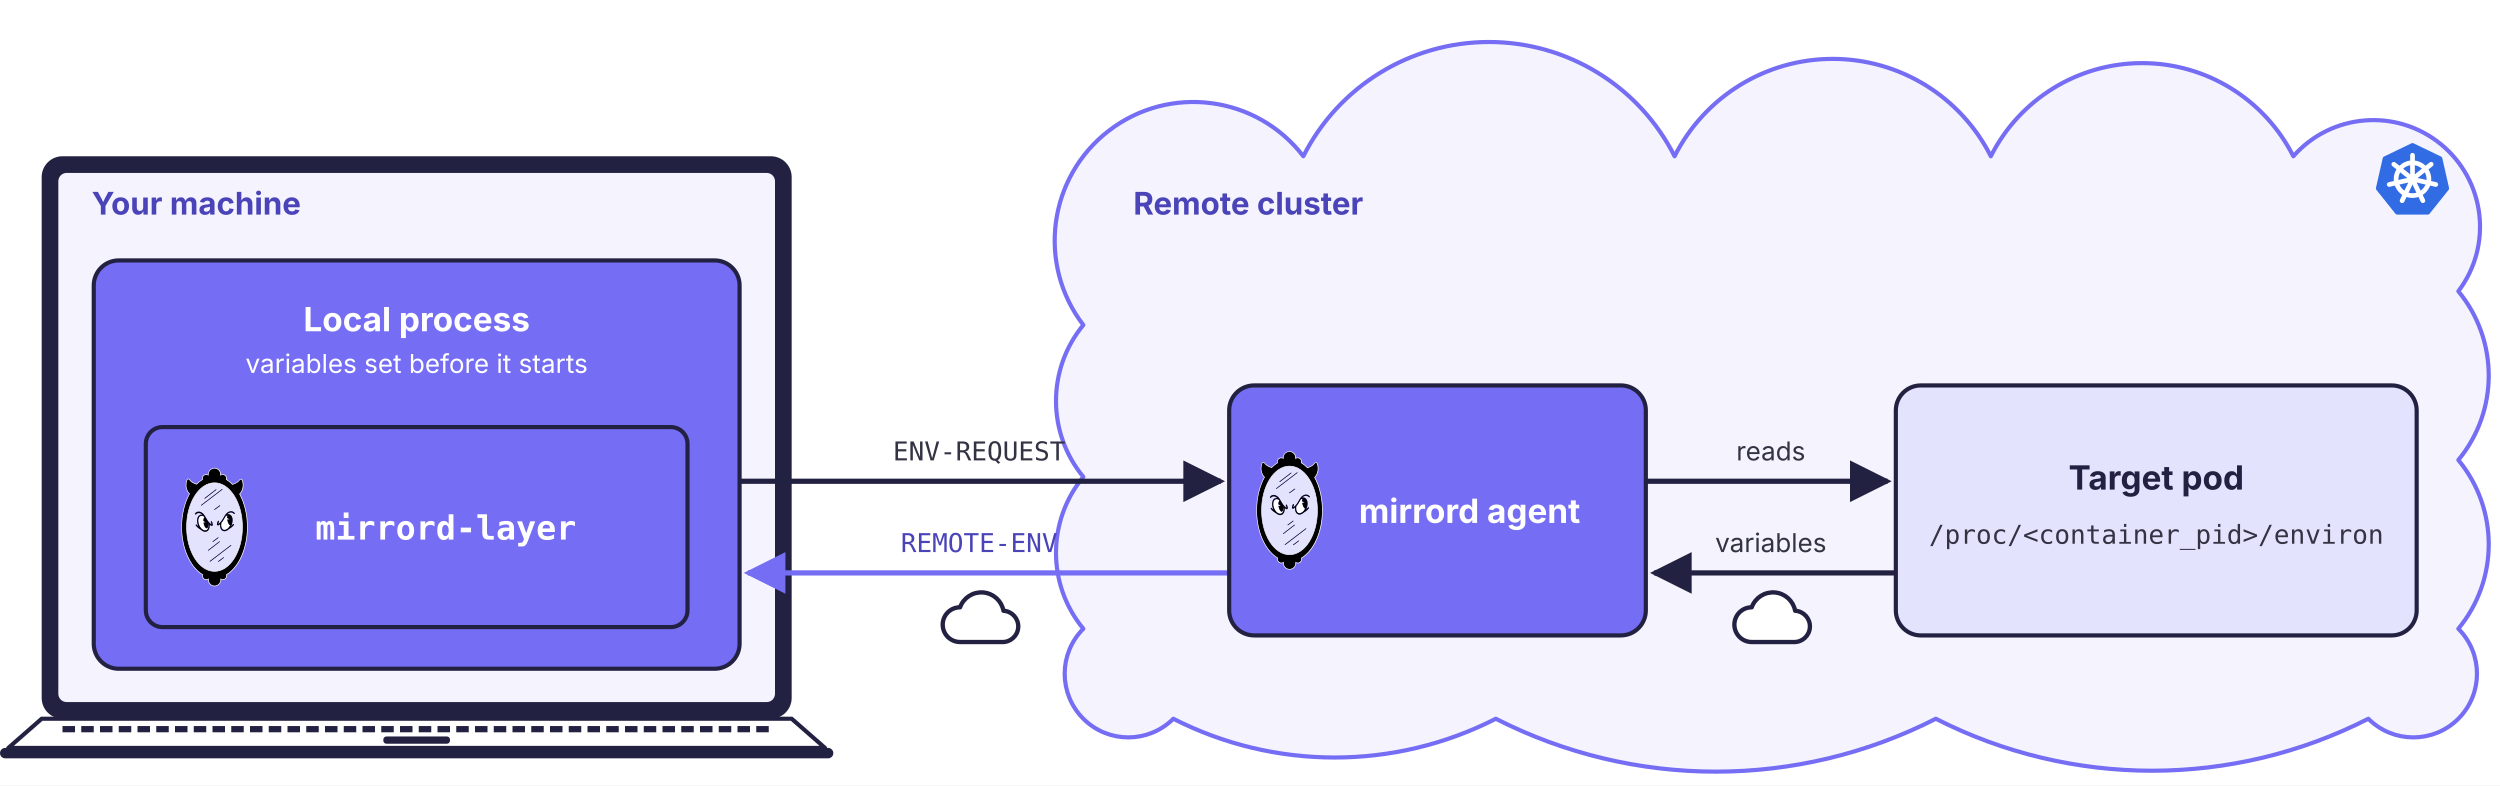
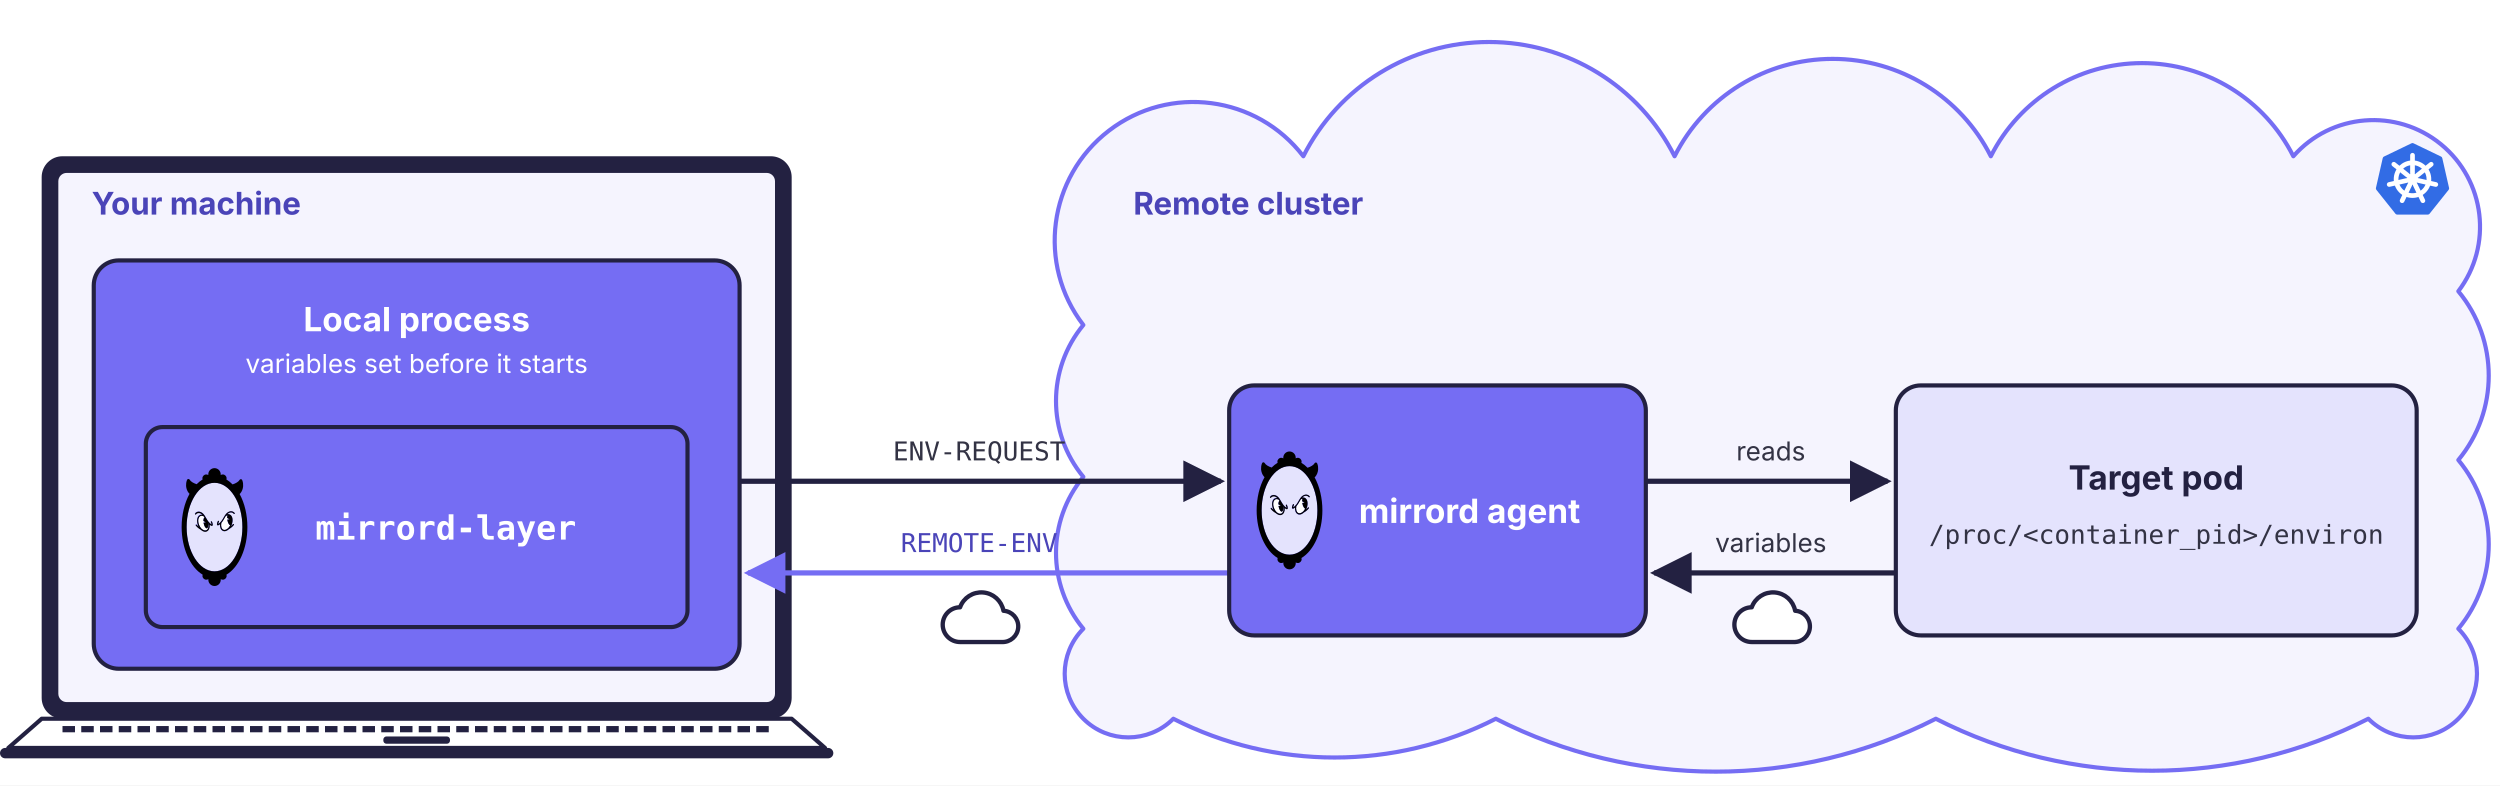
<svg xmlns="http://www.w3.org/2000/svg" viewBox="0 -35 1200 377" width="1200" height="377" font-family="Inter, Helvetica, Arial, sans-serif" role="img" aria-labelledby="t d">
  <defs>
    <marker id="arrow" viewBox="0 0 10 10" refX="9" refY="5" markerWidth="8" markerHeight="8" orient="auto-start-reverse">
      <path d="M0 0 L10 5 L0 10 z" fill="#232141" />
    </marker>
    <marker id="arrow-purple" viewBox="0 0 10 10" refX="9" refY="5" markerWidth="8" markerHeight="8" orient="auto-start-reverse">
      <path d="M0 0 L10 5 L0 10 z" fill="#756DF3" />
    </marker>
    <symbol id="k8s" viewBox="0 0 32 32">
      <polygon points="16.00,1.60 27.73,7.25 30.62,19.94 22.51,30.11 9.49,30.11 1.38,19.94 4.27,7.25" fill="#326CE5" stroke="#326CE5" stroke-width="2" stroke-linejoin="round" />
      <g fill="none" stroke="#ffffff" stroke-width="2" stroke-linecap="round">
        <circle cx="16" cy="16" r="7" />
        <line x1="16.00" y1="13.40" x2="16.00" y2="5.80" />
        <line x1="18.03" y1="14.38" x2="23.97" y2="9.64" />
        <line x1="18.53" y1="16.58" x2="25.94" y2="18.27" />
        <line x1="17.13" y1="18.34" x2="20.43" y2="25.19" />
        <line x1="14.87" y1="18.34" x2="11.57" y2="25.19" />
        <line x1="13.47" y1="16.58" x2="6.06" y2="18.27" />
        <line x1="13.97" y1="14.38" x2="8.03" y2="9.64" />
      </g>
      <circle cx="16" cy="16" r="2.4" fill="#ffffff" />
    </symbol>
    <symbol id="mirrord" viewBox="97 61 391 696">
      <path fill="#ffffff" d="M255.6,387c4.1,19.1-0.9,36.1-12,40.5c-8.2,3.2-17.8,0-26.5-8.2c-0.3-0.6-0.9-0.9-1.5-1.2c0,0,0,0-0.3-0.3 c-5.5-5.6-10.5-13.2-14-22c-4.7-11.5-6.1-23.2-4.4-33.5c1.8-9.4,6.1-16.1,12.8-18.8c5.5-2.3,12.5-1.5,19.3,2.6 c1.5,2.3,2.6,4.4,3.8,6.2c-4.1,2.6-6.4,10.3-6.4,20.3l3.2,1.8l11.1,6.5l-12.5,1.5h-0.9c0.3,1.2,0.3,2.3,0.6,3.5 c3.2,17.9,12,31.1,19,29.7c6.4-1.2,9.6-14.4,7.6-30.2C255.3,386.4,255.6,386.7,255.6,387z" />
      <path fill="#ffffff" d="M384,398.4c-3.2,6.8-7.3,12.3-12,17c0,0,0,0-0.3,0c-0.6,0.3-0.9,0.9-1.2,1.2c-8.7,7.9-18.4,11.5-26.5,8.2 c-11.1-4.7-16-21.4-12-40.5c1.5-1.8,3.2-3.8,4.7-5.6c5-6.5,9-13.2,12.8-20l1.2-2.1c1.2-1.8,2-3.8,3.2-5.6c1.2-2.1,2.6-4.4,4.4-7 c3.5-2.1,6.7-3.2,9.9-3.8c-2,4.7-2.3,10.3-2.3,15.3l3.2,1.8l11.1,6.5l-12.5,1.5h-0.9c0.3,1.2,0.3,2.3,0.6,3.8 C370.5,384.6,377.5,397,384,398.4z" />
-       <path fill="#E4E3FD" d="M405,391.7c-1.5-1.2-3.8-0.9-5,0.6c-3.2,4.1-7,7.9-11.1,11.5c1.2-2.3,2.6-5,3.5-7.6 c5.3-12.6,6.7-25.8,4.7-37.3c-2.3-12-8.2-20.6-16.9-24.1c-4.1-1.8-8.8-2.1-13.7-1.2c4.4-4.4,10.2-8.5,17.5-10 c8.2-1.5,16.6,1.5,20.4,7.3c1.2,1.5,3.2,2.1,5,0.9c1.5-1.2,2-3.2,0.9-4.7c-5.5-8.2-16.6-12.3-27.4-10c-11.1,2.1-19.3,9.7-24.2,15.6 c-2,2.3-3.8,5-5.5,7.3c-2,2.9-3.5,5.6-5,8.2c-1.2,2.1-2.3,3.8-3.2,5.6l-1.2,2.1c-3.8,6.5-7.6,13.2-12.3,19.1 c-5.8,7.6-11.7,12.9-18.4,16.7c0.6-5,2-9.7,4.4-14.1c0.9-1.8,0.3-3.8-1.5-4.7c-1.7-0.9-3.8-0.3-4.7,1.5c-2.9,5.6-4.7,11.5-5.3,17.6 c0,0.9-0.3,3.5,1.5,5.6c1.2,1.2,2.3,1.8,4.1,1.8c1.5,0,2.9-0.3,4.4-1.5c2.6-1.5,5.3-3.2,7.9-5.3c-1.7,18.5,5,34.1,17.5,39.3 c2.9,1.2,5.8,1.8,8.8,1.8c8.5,0,17.5-4.4,25.4-12c11.4-6.2,21.6-14.4,29.5-24.7C406.7,395.2,406.4,392.8,405,391.7z M292.1,149.1 c90.1,0,163.6,116.6,163.6,259.6s-73.5,259.6-163.6,259.6c-90.4,0-163.6-116.6-163.6-259.6S201.9,149.1,292.1,149.1z M389.5,517.3 c0.9-0.6,0.9-1.8,0.3-2.3c-0.6-0.9-1.8-0.9-2.3-0.3l-122.5,93.7c-0.9,0.6-0.9,1.8-0.3,2.3c0.3,0.3,0.9,0.6,1.5,0.6 c0.3,0,0.9,0,1.2-0.3L389.5,517.3z M346.9,589c0.9-0.6,0.9-1.8,0.3-2.3c-0.6-0.9-1.8-0.9-2.3-0.3l-31.2,23.2 c-0.9,0.6-0.9,1.8-0.3,2.3c0.3,0.6,0.9,0.9,1.5,0.9c0.3,0,0.6-0.3,0.9-0.3L346.9,589z M338.2,189.1c0.9-0.6,0.9-1.8,0.3-2.3 c-0.6-0.9-1.8-0.9-2.3-0.3l-122.5,93.4c-0.9,0.6-0.9,1.8-0.3,2.3c0.3,0.3,0.9,0.6,1.5,0.6c0.3,0,0.9,0,0.9-0.3L338.2,189.1z M324.4,284.5c0.9-0.6,0.9-1.8,0.3-2.3c-0.6-0.9-1.7-0.9-2.3-0.3l-31.2,22.9c-0.9,0.6-0.9,1.8-0.3,2.3c0.3,0.6,0.9,0.6,1.5,0.6 c0.3,0,0.6,0,0.9-0.3L324.4,284.5z M322.7,495.9c0.9-0.6,0.9-1.8,0.3-2.3c-0.6-0.9-1.8-0.9-2.3-0.3l-66.2,50.8 c-0.9,0.6-0.9,1.8-0.3,2.3c0.3,0.3,0.9,0.6,1.5,0.6c0.3,0,0.6,0,0.9-0.3L322.7,495.9z M314.8,472.4c0.9-0.6,0.9-1.8,0.3-2.3 c-0.6-0.9-1.8-0.9-2.3-0.3L281.6,493c-0.9,0.6-0.9,1.8-0.3,2.3c0.3,0.6,0.9,0.9,1.5,0.9c0.3,0,0.9-0.3,0.9-0.3L314.8,472.4z M302.3,190.5c0.9-0.6,0.9-1.8,0.3-2.3c-0.6-0.9-1.7-0.9-2.3-0.3L234,239c-0.9,0.6-0.9,1.8-0.3,2.3c0.3,0.3,0.9,0.6,1.5,0.6 c0.3,0,0.9,0,1.2-0.3L302.3,190.5z M280.1,399.6c1.8-2.1,1.5-4.7,1.5-5.6c-0.6-6.2-2.3-12.3-5-17.9c-0.9-1.8-2.9-2.3-4.7-1.5 c-1.8,0.9-2.3,2.9-1.5,4.7c2.3,4.4,3.8,9.4,4.4,14.1c-6.4-3.8-12.5-9.4-18.4-16.7c-4.7-6.2-8.8-12.9-12.3-19.1l-1.5-2.3 c-1.2-1.8-2-3.8-3.2-5.6c-1.5-2.3-2.9-5.3-5-8.2c0,0,0,0,0-0.3c-1.5-2.3-3.5-5-5.5-7.3c-5-5.9-13.1-13.2-24.2-15.6 c-10.8-2.1-21.9,2.1-27.4,10c-1.2,1.5-0.6,3.8,0.9,4.7c1.5,1.2,3.8,0.6,4.7-0.9c4.1-5.9,12.5-8.8,20.4-7.3 c7.3,1.5,13.1,5.9,17.5,10c-4.7-0.9-9.3-0.3-13.7,1.2c-8.8,3.5-14.6,12-16.9,24.1c-2,11.5-0.3,24.7,4.7,37.3 c1.2,2.6,2.3,5.3,3.5,7.6c-4.1-3.5-7.9-7.3-11.1-11.5c-1.2-1.5-3.5-1.8-5-0.6c-1.5,1.2-1.8,3.5-0.6,5c8.2,10,18.4,18.5,29.5,24.7 c7.9,7.6,16.9,11.7,25.7,11.7c2.9,0,6.1-0.6,8.8-1.8c12.5-5.3,19-20.6,17.5-39.3c2.6,2.1,5,3.8,7.9,5.3c1.5,0.9,2.9,1.2,4.4,1.2 C277.8,401.4,279.2,400.8,280.1,399.6z" />
+       <path fill="#E4E3FD" d="M405,391.7c-1.5-1.2-3.8-0.9-5,0.6c-3.2,4.1-7,7.9-11.1,11.5c1.2-2.3,2.6-5,3.5-7.6 c5.3-12.6,6.7-25.8,4.7-37.3c-2.3-12-8.2-20.6-16.9-24.1c-4.1-1.8-8.8-2.1-13.7-1.2c4.4-4.4,10.2-8.5,17.5-10 c8.2-1.5,16.6,1.5,20.4,7.3c1.2,1.5,3.2,2.1,5,0.9c1.5-1.2,2-3.2,0.9-4.7c-5.5-8.2-16.6-12.3-27.4-10c-11.1,2.1-19.3,9.7-24.2,15.6 c-2,2.3-3.8,5-5.5,7.3c-2,2.9-3.5,5.6-5,8.2c-1.2,2.1-2.3,3.8-3.2,5.6l-1.2,2.1c-3.8,6.5-7.6,13.2-12.3,19.1 c-5.8,7.6-11.7,12.9-18.4,16.7c0.6-5,2-9.7,4.4-14.1c0.9-1.8,0.3-3.8-1.5-4.7c-1.7-0.9-3.8-0.3-4.7,1.5c-2.9,5.6-4.7,11.5-5.3,17.6 c0,0.9-0.3,3.5,1.5,5.6c1.2,1.2,2.3,1.8,4.1,1.8c1.5,0,2.9-0.3,4.4-1.5c2.6-1.5,5.3-3.2,7.9-5.3c-1.7,18.5,5,34.1,17.5,39.3 c2.9,1.2,5.8,1.8,8.8,1.8c8.5,0,17.5-4.4,25.4-12c11.4-6.2,21.6-14.4,29.5-24.7C406.7,395.2,406.4,392.8,405,391.7z M292.1,149.1 c90.1,0,163.6,116.6,163.6,259.6s-73.5,259.6-163.6,259.6c-90.4,0-163.6-116.6-163.6-259.6S201.9,149.1,292.1,149.1z M280.1,399.6c1.8-2.1,1.5-4.7,1.5-5.6c-0.6-6.2-2.3-12.3-5-17.9c-0.9-1.8-2.9-2.3-4.7-1.5 c-1.8,0.9-2.3,2.9-1.5,4.7c2.3,4.4,3.8,9.4,4.4,14.1c-6.4-3.8-12.5-9.4-18.4-16.7c-4.7-6.2-8.8-12.9-12.3-19.1l-1.5-2.3 c-1.2-1.8-2-3.8-3.2-5.6c-1.5-2.3-2.9-5.3-5-8.2c0,0,0,0,0-0.3c-1.5-2.3-3.5-5-5.5-7.3c-5-5.9-13.1-13.2-24.2-15.6 c-10.8-2.1-21.9,2.1-27.4,10c-1.2,1.5-0.6,3.8,0.9,4.7c1.5,1.2,3.8,0.6,4.7-0.9c4.1-5.9,12.5-8.8,20.4-7.3 c7.3,1.5,13.1,5.9,17.5,10c-4.7-0.9-9.3-0.3-13.7,1.2c-8.8,3.5-14.6,12-16.9,24.1c-2,11.5-0.3,24.7,4.7,37.3 c1.2,2.6,2.3,5.3,3.5,7.6c-4.1-3.5-7.9-7.3-11.1-11.5c-1.2-1.5-3.5-1.8-5-0.6c-1.5,1.2-1.8,3.5-0.6,5c8.2,10,18.4,18.5,29.5,24.7 c7.9,7.6,16.9,11.7,25.7,11.7c2.9,0,6.1-0.6,8.8-1.8c12.5-5.3,19-20.6,17.5-39.3c2.6,2.1,5,3.8,7.9,5.3c1.5,0.9,2.9,1.2,4.4,1.2 C277.8,401.4,279.2,400.8,280.1,399.6z" />
      <path d="M439.4,215.2c29.5,54,45.5,122.4,45.5,193.8c0,123.6-49,234.9-122.8,279.2c0.6,2.1,1.2,4.4,1.2,6.8 c0,12.3-10.2,22.6-22.5,22.6c-4.4,0-8.8-1.2-12.3-3.5c0.3,1.2,0.3,2.6,0.3,3.8c0,20.3-16.3,36.7-36.5,36.7s-36.5-16.4-36.5-36.7 c0-1.2,0-2.6,0.3-3.8c-3.5,2.3-7.9,3.5-12.3,3.5c-12.3,0-22.5-10-22.5-22.6c0-2.3,0.3-4.7,1.2-6.8C148.6,643.6,99.3,532.3,99.3,409 c0-71.9,16.3-140.9,46.4-195.3c-1.5-0.9-2.3-2.1-3.5-3.2c-9.9-11.2-15.5-26.4-16.9-42.6c-0.6-11.5,0.9-23.2,5-33.8 c0.6-1.8,2.6-6.8,7.6-7.3c5.3-0.6,8.5,3.8,11.4,7.9c1.2,1.5,2.3,2.9,2.9,3.8c5.5,5.3,12.5,9.7,21.6,13.8c4.4,2.1,9,3.8,13.4,5.3 c11.1-11.2,22.8-20.6,35-27.9c-0.6-2.3-1.2-4.4-1.2-6.8c0-12.3,10.2-22.6,22.5-22.6c4.4,0,8.8,1.2,12.3,3.5c0-1.2-0.3-2.6-0.3-3.8 c0-20.3,16.3-36.7,36.5-36.7c20.1,0,36.5,16.4,36.5,36.7c0,1.2,0,2.6-0.3,3.8c3.5-2.3,7.9-3.5,12.3-3.5c12.5,0,22.5,10.3,22.5,22.6 c0,2.3-0.3,4.7-1.2,6.8c12.5,7.6,24.8,17.3,36.2,29.1c4.7-1.5,9-3.2,13.7-5.3c9-4.1,16-8.5,21.6-13.8c0.9-0.9,2-2.3,2.9-3.8 c2.9-4.1,6.1-8.5,11.4-7.9c5,0.6,7,5.6,7.6,7.3c4.1,10.6,5.5,22.3,4.7,33.8c-1.2,15.9-7,31.4-16.9,42.6 C442.3,212.6,441.1,214,439.4,215.2z M455.7,409c0-143.3-73.5-259.6-163.6-259.6c-90.4,0-163.6,116.6-163.6,259.6 c0,143,73.5,259.6,163.6,259.6C382.5,668.6,455.7,552,455.7,409z" />
-       <path fill="#ffffff" d="M292.4,756.6c-21.2,0-38.5-17.4-38.5-38.7c0-0.1,0-0.2,0-0.3c-3,1.3-6.5,2-10,2c-13.5,0-24.5-11-24.5-24.6 c0-2.2,0.2-4.2,0.7-5.9c-36.1-22.2-66.8-60.3-88.9-110.2C109,528.5,97.3,469.7,97.3,409c0-71.5,16.3-140.6,45.8-194.7 c-0.6-0.5-1.1-1-1.5-1.5c-0.3-0.3-0.5-0.6-0.8-0.8l-0.1-0.1c-9.7-10.9-15.9-26.4-17.4-43.7c-0.6-12.5,1.1-24.4,5.1-34.7 c0.8-2.3,3.2-7.9,9.2-8.6c6.5-0.7,10.4,4.7,13.2,8.7c1.1,1.4,2.2,2.8,2.9,3.7c5.3,5,11.9,9.2,20.9,13.3c3.5,1.7,7.6,3.3,12.1,4.8 c10.7-10.7,21.9-19.6,33.2-26.5c-0.5-1.9-0.9-3.7-0.9-5.8c0-13.3,11.2-24.6,24.5-24.6c3.5,0,6.9,0.7,10,2c0-0.1,0-0.2,0-0.3 c0-21.3,17.3-38.7,38.5-38.7c21.2,0,38.5,17.4,38.5,38.7c0,0.1,0,0.2,0,0.3c3-1.3,6.5-2,10-2c13.5,0,24.5,11,24.5,24.6 c0,2.2-0.2,4.2-0.7,5.9c12.2,7.6,23.8,16.9,34.3,27.6c3.7-1.2,7.6-2.7,12.3-4.8c9-4.1,15.7-8.4,21-13.4c0.7-0.7,1.8-2,2.6-3.4 l0.1-0.1c2.8-4,6.7-9.5,13.2-8.8c6,0.7,8.5,6.3,9.3,8.7c4,10.4,5.7,22.4,4.8,34.5c-1.2,16.6-7.5,32.4-17.2,43.5c-0.4,1-1.3,2-2.4,3 c29,53.9,44.9,122.4,44.9,193.3c0,60.9-11.7,119.7-33.9,170.2c-22,49.9-52.6,87.9-88.6,110c0.5,1.9,0.8,3.8,0.8,5.8 c0,13.3-11.2,24.6-24.5,24.6c-3.5,0-6.9-0.7-10-2c0,0.1,0,0.2,0,0.3C330.8,739.2,313.6,756.6,292.4,756.6z M259.4,709.5l-1.2,5 c-0.2,0.9-0.2,2.3-0.2,3.3c0,19.1,15.5,34.7,34.5,34.7s34.5-15.6,34.5-34.7c0-1.1,0-2.4-0.2-3.3l-1.2-5l4.3,2.9 c3.1,2.1,7,3.2,11.1,3.2c11.1,0,20.5-9.4,20.5-20.6c0-2.1-0.5-4.2-1.1-6.2l-0.4-1.5l1.3-0.8c72.9-43.8,121.8-155.3,121.8-277.5 c0-70.8-16.1-139.3-45.3-192.8l-0.9-1.6l1.5-1c1.6-1.1,2.3-2.2,2.4-2.5l0.1-0.4l0.3-0.3c9.3-10.4,15.2-25.5,16.4-41.4 c0.9-11.6-0.7-22.9-4.5-32.9c-0.6-1.7-2.3-5.6-6-6.1c-3.8-0.4-6.3,2.6-9.5,7c-0.9,1.5-2.1,3-3.2,4.1c-5.7,5.4-12.7,9.9-22.2,14.2 c-5.4,2.4-9.7,4-13.9,5.4l-1.2,0.4l-0.9-0.9c-10.9-11.3-23-21-35.8-28.8l-1.5-0.9l0.7-1.6c0.7-1.6,1-3.5,1-6 c0-11.4-9.2-20.6-20.5-20.6c-4.1,0-8.1,1.1-11.1,3.2l-4.3,2.9l1.2-5c0.2-0.9,0.2-2.3,0.2-3.3c0-19.1-15.5-34.7-34.5-34.7 c-19,0-34.5,15.6-34.5,34.7c0,0.5,0.1,1.1,0.1,1.7c0.1,0.7,0.2,1.4,0.2,2.1v3.8l-3.1-2.1c-3.1-2.1-7-3.2-11.1-3.2 c-11.1,0-20.5,9.4-20.5,20.6c0,1.9,0.4,3.6,0.9,5.6l0.5,2.1l-1.3,0.8c-11.8,7.1-23.5,16.4-34.6,27.6l-0.9,0.9l-1.2-0.4 c-5.1-1.7-9.7-3.5-13.6-5.4c-9.5-4.3-16.5-8.8-22.1-14.2l-0.2-0.2l-0.1-0.2c-0.5-0.8-1.7-2.2-2.8-3.6l-0.1-0.1 c-3.1-4.4-5.7-7.5-9.5-7.1c-3.7,0.4-5.4,4.3-5.9,6c-3.8,9.8-5.5,21.2-4.9,33c1.5,16.4,7.3,31.1,16.4,41.3c0.3,0.3,0.6,0.6,0.9,0.9 c0.7,0.8,1.4,1.5,2.2,2l1.6,1l-0.9,1.7c-29.7,53.8-46.1,122.8-46.1,194.3c0,121.9,49.2,233.4,122.4,277.5l1.5,0.9l-0.7,1.6 c-0.7,1.6-1,3.5-1,6c0,11.4,9.2,20.6,20.5,20.6c4.1,0,8.1-1.1,11.1-3.2L259.4,709.5z M292.1,670.6c-91.3,0-165.6-117.3-165.6-261.6 s74.3-261.6,165.6-261.6c91.3,0,165.6,117.3,165.6,261.6S383.4,670.6,292.1,670.6z M292.1,151.4c-89.1,0-161.6,115.5-161.6,257.6 c0,68.8,16.9,133.5,47.7,182.3c30.6,48.5,71,75.2,113.9,75.2c89.1,0,161.6-115.5,161.6-257.6C453.7,267,381.2,151.4,292.1,151.4z" />
-       <path d="M344.9,586.3c0.9-0.6,1.7-0.3,2.3,0.3c0.6,0.9,0.3,1.8-0.3,2.3l-31.2,23.2c-0.3,0.3-0.6,0.3-0.9,0.3 c-0.6,0-1.2-0.3-1.5-0.9c-0.6-0.9-0.3-1.8,0.3-2.3L344.9,586.3z" />
      <path d="M372,415.5c4.4-4.4,8.5-10.3,12-17c-6.4-1.8-13.4-13.8-16.3-29.7c-0.3-1.2-0.6-2.3-0.6-3.8h0.9l12.5-1.5l-11.1-6.5 l-3.2-1.8c0-5,0.3-10.6,2.3-15.3c-3.2,0.6-6.7,1.8-9.9,3.8c-1.8,2.3-3.2,5-4.4,7c-1.2,2.1-2.3,3.8-3.2,5.6l-1.2,2.1 c-3.8,6.5-7.9,13.5-12.8,20c-1.5,2.1-3.2,3.8-4.7,5.6c-4.1,19.1,0.9,35.8,12,40.5c8.2,3.2,17.8-0.3,26.5-8.2 C370.8,416.3,371.4,415.8,372,415.5z M410.5,326.8c1.2,1.5,0.9,3.8-0.9,4.7c-1.5,1.2-3.8,0.9-5-0.9c-4.1-5.9-12.5-8.8-20.4-7.3 c-7.3,1.5-13.1,5.9-17.5,10c4.7-0.9,9.3-0.3,13.7,1.2c8.8,3.5,14.9,12,16.9,24.1c2,11.5,0.3,24.7-4.7,37.3 c-1.2,2.6-2.3,5.3-3.5,7.6c4.1-3.5,7.9-7.3,11.1-11.5c1.2-1.5,3.5-1.8,5-0.6c1.5,1.2,1.7,3.5,0.6,5c-8.2,10.3-18.4,18.5-29.5,24.7 c-7.9,7.6-16.9,12-25.4,12c-3.2,0-6.1-0.6-8.8-1.8c-12.5-5.3-19-20.6-17.5-39.3c-2.6,2.1-5.3,3.8-7.9,5.3c-1.5,0.9-3.2,1.5-4.4,1.5 c-1.5,0-2.9-0.6-4.1-1.8c-1.7-2.1-1.5-4.7-1.5-5.6c0.6-6.2,2.3-12,5.3-17.6c0.9-1.8,2.9-2.3,4.7-1.5c1.8,0.9,2.3,2.9,1.5,4.7 c-2.3,4.4-3.8,9.4-4.4,14.1c6.4-3.8,12.5-9.4,18.4-16.7c4.7-6.2,8.8-12.6,12.3-19.1l1.2-2.1c1.2-2.1,2.3-3.8,3.2-5.6 c1.5-2.3,2.9-5.3,5-8.2c1.8-2.3,3.5-5,5.5-7.3c5-5.9,13.4-13.2,24.2-15.6C393.9,314.5,405,318.6,410.5,326.8z" />
-       <path d="M324.4,284.5l-31.5,23.2c-0.3,0.3-0.6,0.3-0.9,0.3c-0.6,0-1.2-0.3-1.5-0.6c-0.6-0.9-0.3-1.8,0.3-2.3l31.2-23.2 c0.9-0.6,1.7-0.3,2.3,0.3C325.6,282.7,325.3,283.9,324.4,284.5z" />
-       <path d="M312.8,469.5c0.9-0.6,1.8-0.3,2.3,0.3c0.6,0.9,0.3,1.8-0.3,2.3l-31.2,23.2c-0.3,0.3-0.6,0.3-0.9,0.3 c-0.6,0-1.2-0.3-1.5-0.9c-0.6-0.9-0.3-1.8,0.3-2.3L312.8,469.5z" />
-       <path d="M387.5,514.7c0.9-0.6,1.8-0.3,2.3,0.3c0.6,0.9,0.3,1.8-0.3,2.3L267,611c-0.3,0.3-0.6,0.3-1.2,0.3c-0.6,0-1.2-0.3-1.5-0.6 c-0.6-0.9-0.6-1.8,0.3-2.3L387.5,514.7z" />
-       <path d="M320.7,493c0.9-0.6,1.8-0.3,2.3,0.3c0.6,0.9,0.6,1.8-0.3,2.3l-66.2,51.1c-0.3,0.3-0.6,0.3-0.9,0.3c-0.6,0-1.2-0.3-1.5-0.6 c-0.6-0.9-0.6-1.8,0.3-2.3L320.7,493z" />
-       <path d="M300.2,187.9c0.9-0.6,1.7-0.3,2.3,0.3c0.6,0.9,0.6,1.8-0.3,2.3l-65.9,51.1c-0.3,0.3-0.6,0.3-1.2,0.3 c-0.6,0-0.9-0.3-1.5-0.6c-0.6-0.9-0.3-1.8,0.3-2.3L300.2,187.9z" />
-       <path d="M213.6,279.8l122.5-93.7c0.6-0.6,1.8-0.3,2.3,0.3c0.6,0.9,0.3,1.8-0.3,2.3l-122.5,93.7c-0.3,0.3-0.6,0.3-0.9,0.3 c-0.6,0-1.2-0.3-1.5-0.6C212.7,281.6,212.7,280.4,213.6,279.8z" />
      <path d="M243.9,427.5c11.1-4.4,16-21.4,12-40.5c-0.3-0.3-0.6-0.6-0.9-0.9c2,15.9-1.2,29.1-7.6,30.2c-7.3,1.5-15.8-12-19-29.7 c-0.3-1.2-0.3-2.3-0.6-3.5h0.9l12.5-1.5l-11.1-6.5l-3.2-1.8c0-10,2.3-17.6,6.4-20.3c-1.2-2.1-2.3-4.1-3.8-6.2 c-7-4.1-13.7-5-19.3-2.6c-6.4,2.6-11.1,9.4-12.8,18.8c-1.8,10-0.3,22,4.4,33.5c3.5,8.8,8.5,16.4,14,22c0,0,0.3,0,0.3,0.3 c0.6,0.3,1.2,0.9,1.5,1.2C225.9,427.2,235.8,430.7,243.9,427.5z M204.9,319.1c11.1,2.1,19.3,9.7,24.2,15.6c2,2.3,3.8,5,5.5,7.3 c0,0,0,0,0,0.3c2,2.9,3.5,5.6,5,8.2c1.2,1.8,2,3.5,3.2,5.6l1.5,2.3c3.8,6.5,7.6,12.9,12.3,19.1c5.8,7.3,11.7,12.9,18.4,16.7 c-0.6-5-2-9.7-4.4-14.1c-0.9-1.8-0.3-3.8,1.5-4.7c1.8-0.9,3.8-0.3,4.7,1.5c2.9,5.6,4.7,11.5,5,17.9c0,0.9,0.3,3.5-1.5,5.6 c-1.2,1.2-2.6,1.8-4.1,1.8c-1.5,0-2.9-0.6-4.4-1.2c-2.6-1.5-5.3-3.2-7.9-5.3c1.7,18.5-5,34.1-17.5,39.3c-2.9,1.2-5.8,1.8-8.8,1.8 c-8.5,0-17.5-4.4-25.7-11.7c-11.4-6.2-21.6-14.7-29.5-24.7c-1.2-1.5-0.9-3.8,0.6-5c1.5-1.2,3.8-0.9,5,0.6c3.2,4.1,7,7.9,11.1,11.5 c-1.2-2.3-2.6-5-3.5-7.6c-5-12.6-6.7-25.8-4.7-37.3c2-12,8.2-20.6,16.9-24.1c4.1-1.8,8.8-2.1,13.7-1.2c-4.4-4.4-10.2-8.8-17.5-10 c-8.2-1.5-16.6,1.5-20.4,7.3c-1.2,1.5-3.2,2.1-4.7,0.9c-1.5-1.2-2-3.2-0.9-4.7C183,320.9,194.1,317.1,204.9,319.1z" />
    </symbol>
    <symbol id="cloud" viewBox="0 0 48 32">
      <path d="M13 30 H37 A9 9 0 0 0 38 12 A13 13 0 0 0 13 10 A10 10 0 0 0 13 30 Z" fill="#ffffff" stroke="#232141" stroke-width="2.5" stroke-linejoin="round" />
    </symbol>
  </defs>
  <rect x="0" y="-35" width="1200" height="377" fill="#ffffff" />
  <rect x="20" y="40" width="360" height="270" rx="10" fill="#232141" />
  <rect x="28" y="48" width="344" height="254" rx="4" fill="#F5F4FE" />
  <path d="M20 310 H380 L396 324 H4 Z" fill="#ffffff" stroke="#232141" stroke-width="2" stroke-linejoin="round" />
  <line x1="30" y1="315" x2="370" y2="315" stroke="#232141" stroke-width="3" stroke-dasharray="6 3" />
  <rect x="184" y="318.5" width="32" height="3.5" rx="1.5" fill="#232141" />
  <rect x="0" y="324" width="400" height="5" rx="2.5" fill="#232141" />
  <text x="44" y="68" font-size="15" font-weight="700" fill="#4a44b8">Your machine</text>
  <path d="M520.0 266.8 A57.2 57.2 0 0 1 520.0 193.9 A57.2 57.2 0 0 1 520.0 121.0 A66.5 66.5 0 0 1 625.6 40.0 A99.8 99.8 0 0 1 803.8 40.0 A85.0 85.0 0 0 1 955.6 40.0 A81.3 81.3 0 0 1 1100.8 40.0 A51.2 51.2 0 0 1 1180.0 104.8 A63.5 63.5 0 0 1 1180.0 185.8 A63.5 63.5 0 0 1 1180.0 266.8 A30.5 30.5 0 0 1 1136.8 310.0 A228.4 228.4 0 0 1 929.2 310.0 A232.3 232.3 0 0 1 718.0 310.0 A170.3 170.3 0 0 1 563.2 310.0 A30.5 30.5 0 0 1 520.0 266.8 Z" fill="#F5F4FE" stroke="#756DF3" stroke-width="2" stroke-linejoin="round" />
  <text x="544" y="68" font-size="15" font-weight="700" fill="#4a44b8">Remote cluster</text>
  <rect x="45" y="90" width="310" height="196" rx="12" fill="#756DF3" stroke="#232141" stroke-width="2" />
  <text x="200" y="124" font-size="16" font-weight="700" fill="#ffffff" text-anchor="middle">Local process</text>
  <text x="200" y="144" font-size="12.5" fill="#ffffff" text-anchor="middle">variables set before it starts</text>
  <rect x="70" y="170" width="260" height="96" rx="8" fill="#756DF3" stroke="#232141" stroke-width="2" />
  <use href="#mirrord" x="87.0" y="189.5" width="32.0" height="57.0" />
  <text x="214" y="224" font-size="16" font-weight="700" font-family="Menlo, Consolas, monospace" fill="#ffffff" text-anchor="middle">mirrord-layer</text>
  <line x1="355" y1="196" x2="586" y2="196" stroke="#232141" stroke-width="2.5" marker-end="url(#arrow)" />
  <text x="470" y="186" font-size="12.5" font-family="Menlo, Consolas, monospace" fill="#333344" text-anchor="middle">ENV-REQUEST</text>
  <line x1="590" y1="240" x2="359" y2="240" stroke="#756DF3" stroke-width="2.5" marker-end="url(#arrow-purple)" />
  <text x="470" y="230" font-size="12.5" font-family="Menlo, Consolas, monospace" fill="#4a44b8" text-anchor="middle">REMOTE-ENV</text>
  <use href="#cloud" x="450" y="248" width="40" height="27" />
  <rect x="590" y="150" width="200" height="120" rx="12" fill="#756DF3" stroke="#232141" stroke-width="2" />
  <use href="#mirrord" x="603.0" y="181.5" width="32.0" height="57.0" />
  <text x="705.4" y="216" font-size="16" font-weight="700" fill="#ffffff" text-anchor="middle">mirrord agent</text>
  <line x1="790" y1="196" x2="906" y2="196" stroke="#232141" stroke-width="2.5" marker-end="url(#arrow)" />
  <text x="850" y="186" font-size="12.5" fill="#333344" text-anchor="middle">reads</text>
  <line x1="910" y1="240" x2="794" y2="240" stroke="#232141" stroke-width="2.5" marker-end="url(#arrow)" />
  <text x="850" y="230" font-size="12.5" fill="#333344" text-anchor="middle">variables</text>
  <use href="#cloud" x="830" y="248" width="40" height="27" />
  <rect x="910" y="150" width="250" height="120" rx="12" fill="#E4E3FD" stroke="#232141" stroke-width="2" />
  <text x="1035" y="200" font-size="16" font-weight="700" fill="#232141" text-anchor="middle">Target pod</text>
  <text x="1035" y="226" font-size="12.5" font-family="Menlo, Consolas, monospace" fill="#333344" text-anchor="middle">/proc/&lt;container_pid&gt;/environ</text>
  <use href="#k8s" x="1140" y="33" width="36" height="36" />
</svg>
